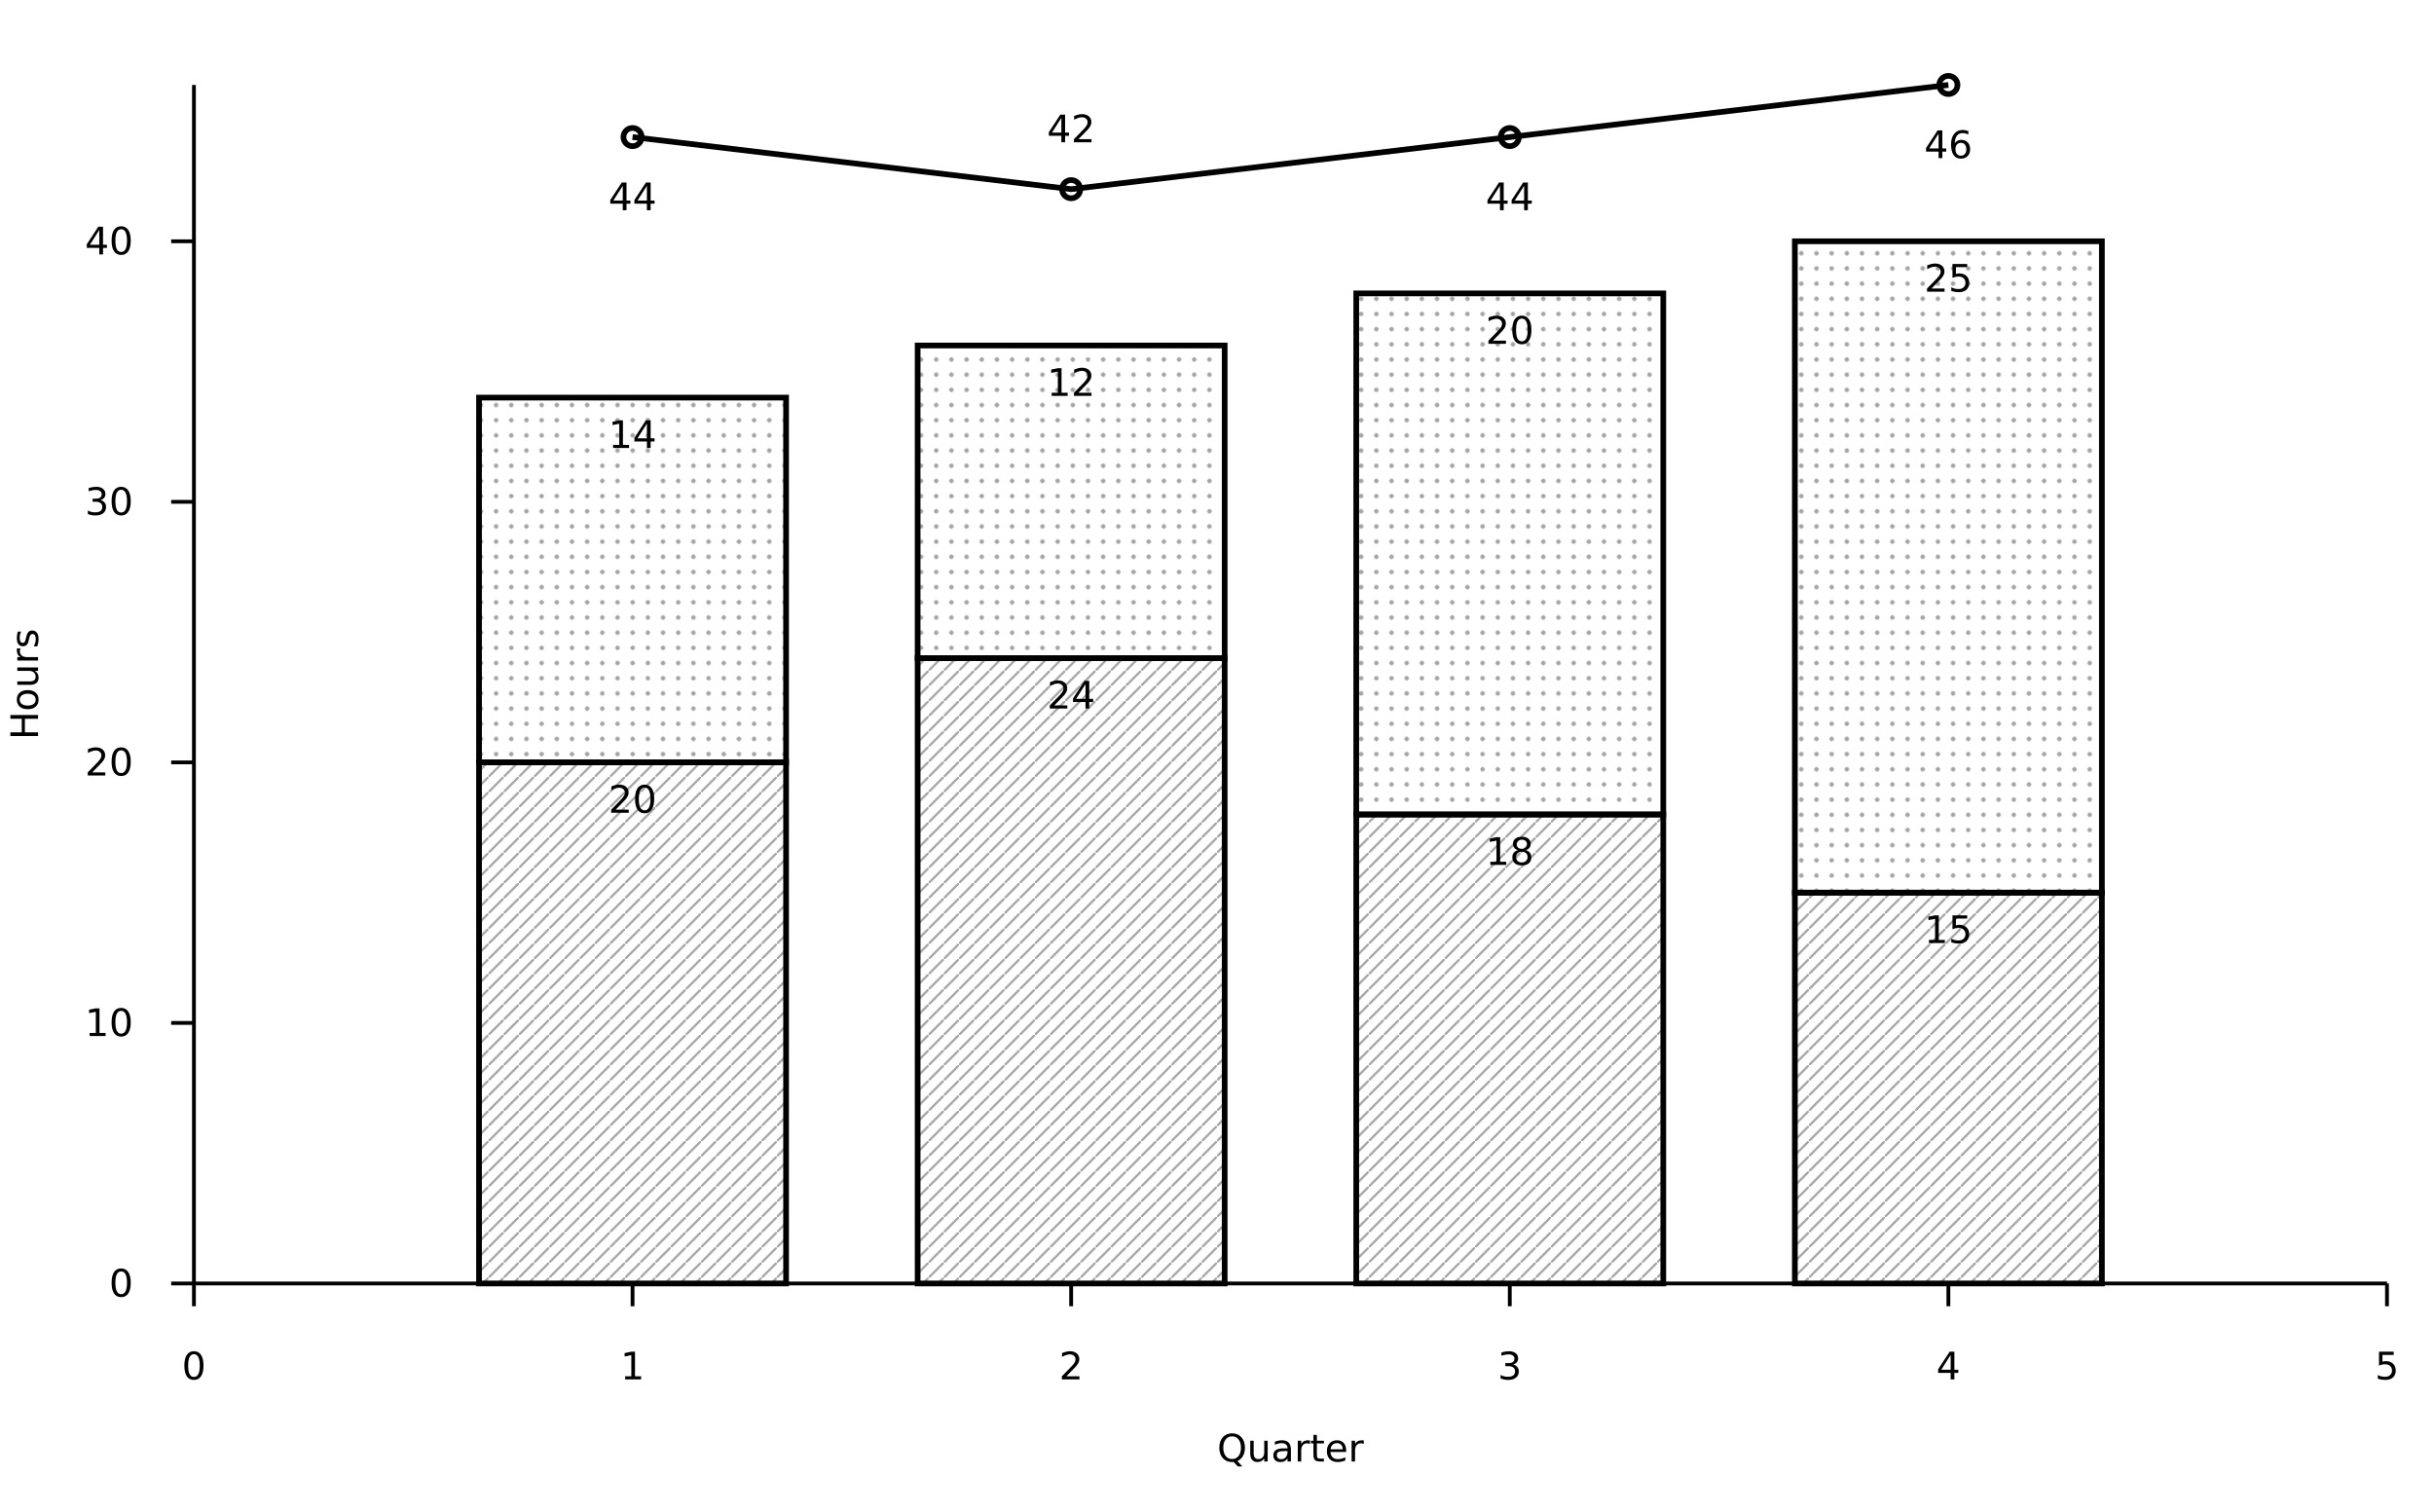
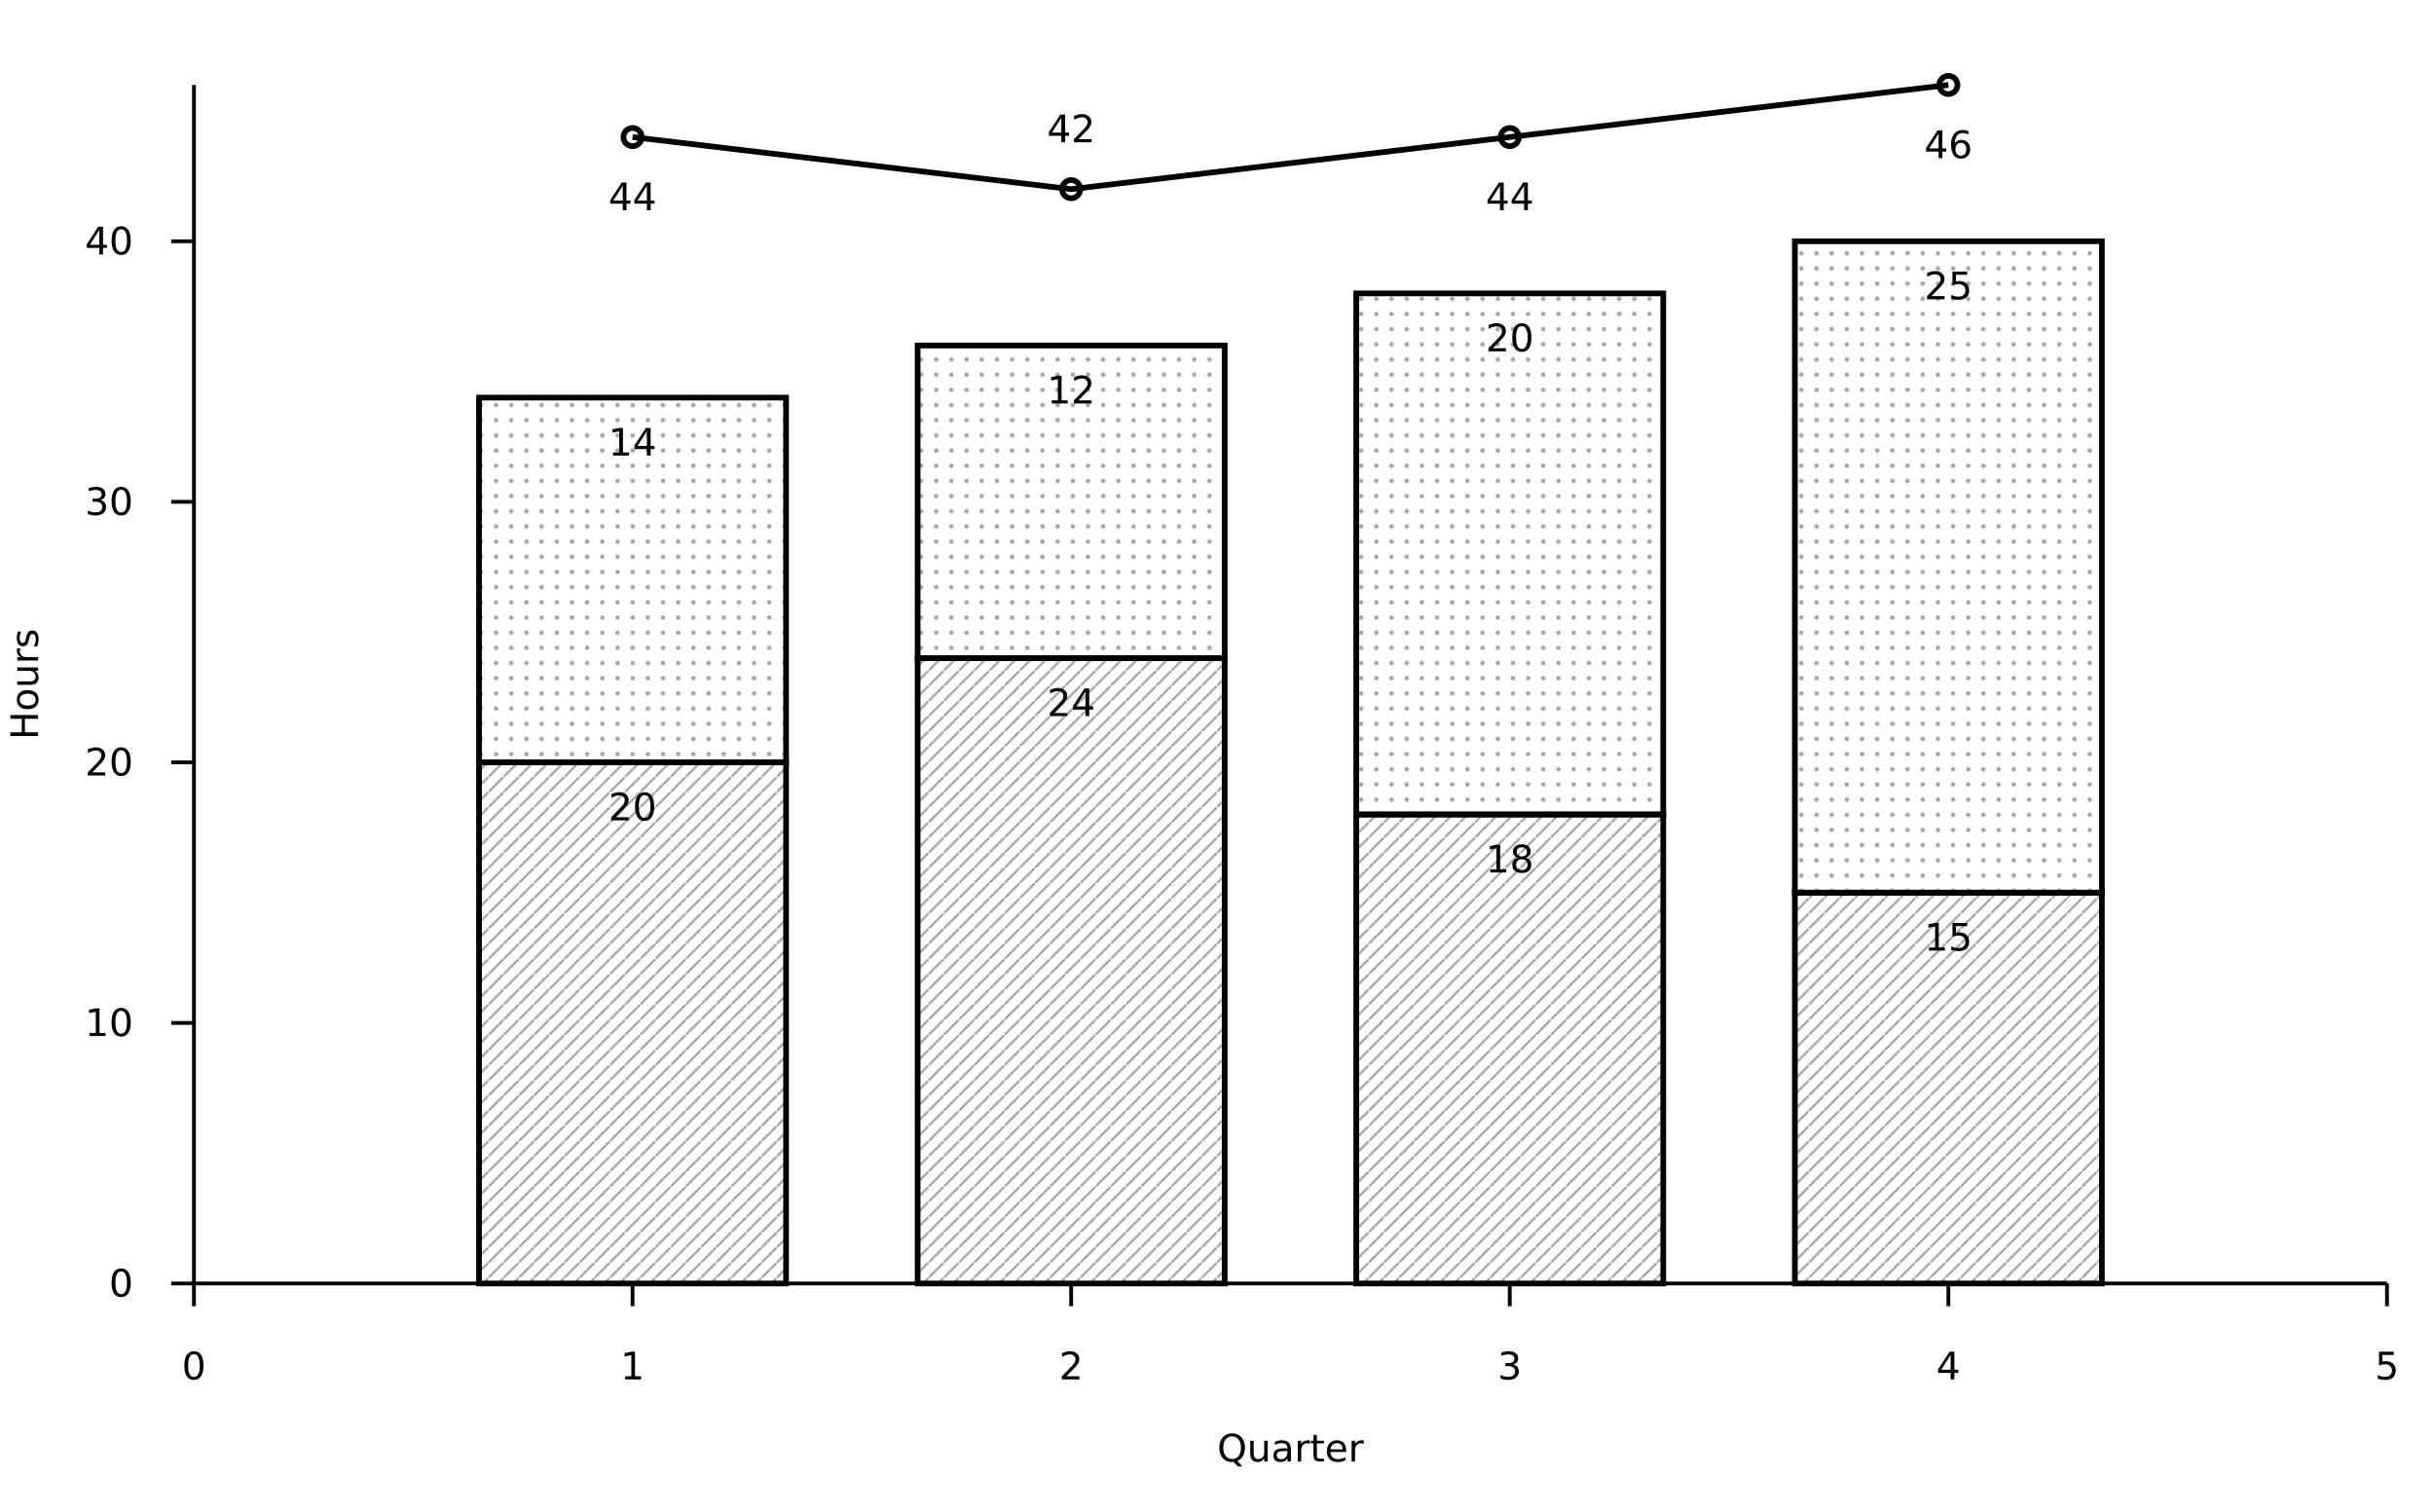
- <svg xmlns="http://www.w3.org/2000/svg" viewBox="-0.75 -0.75 641.5 398.3" role="img" aria-labelledby="dseaf641cb79-title dseaf641cb79-desc">
+ <svg xmlns="http://www.w3.org/2000/svg" viewBox="-0.75 -0.75 641.5 398.3" role="img" aria-labelledby="dsdd331dce22-title dsdd331dce22-desc">
  <defs>
-     <pattern id="dseaf641cb79-dots" width="4" height="4" patternUnits="userSpaceOnUse">
+     <pattern id="dsdd331dce22-dots" width="4" height="4" patternUnits="userSpaceOnUse">
      <circle cx="2" cy="2" r="0.6" fill="currentColor" fill-opacity="0.35" />
    </pattern>
-     <pattern id="dseaf641cb79-hatch" width="4" height="4" patternUnits="userSpaceOnUse">
+     <pattern id="dsdd331dce22-hatch" width="4" height="4" patternUnits="userSpaceOnUse">
      <path d="M 0 4 L 4 0" stroke="currentColor" stroke-width="0.6" stroke-opacity="0.35" />
    </pattern>
  </defs>
-   <polygon points="125.504,200.18 206.424,200.18 206.424,337.519 125.504,337.519" fill="url(#dseaf641cb79-hatch)" stroke="currentColor" stroke-width="1.5" />
-   <polygon points="241.103,172.713 322.022,172.713 322.022,337.519 241.103,337.519" fill="url(#dseaf641cb79-hatch)" stroke="currentColor" stroke-width="1.5" />
-   <polygon points="356.702,213.914 437.621,213.914 437.621,337.519 356.702,337.519" fill="url(#dseaf641cb79-hatch)" stroke="currentColor" stroke-width="1.5" />
-   <polygon points="472.301,234.515 553.22,234.515 553.22,337.519 472.301,337.519" fill="url(#dseaf641cb79-hatch)" stroke="currentColor" stroke-width="1.5" />
-   <polygon points="125.504,104.044 206.424,104.044 206.424,200.18 125.504,200.18" fill="url(#dseaf641cb79-dots)" stroke="currentColor" stroke-width="1.5" />
-   <polygon points="241.103,90.31 322.022,90.31 322.022,172.713 241.103,172.713" fill="url(#dseaf641cb79-dots)" stroke="currentColor" stroke-width="1.5" />
-   <polygon points="356.702,76.576 437.621,76.576 437.621,213.914 356.702,213.914" fill="url(#dseaf641cb79-dots)" stroke="currentColor" stroke-width="1.5" />
-   <polygon points="472.301,62.842 553.22,62.842 553.22,234.515 472.301,234.515" fill="url(#dseaf641cb79-dots)" stroke="currentColor" stroke-width="1.5" />
+   <polygon points="125.504,200.18 206.424,200.18 206.424,337.519 125.504,337.519" fill="url(#dsdd331dce22-hatch)" stroke="currentColor" stroke-width="1.5" />
+   <polygon points="241.103,172.713 322.022,172.713 322.022,337.519 241.103,337.519" fill="url(#dsdd331dce22-hatch)" stroke="currentColor" stroke-width="1.5" />
+   <polygon points="356.702,213.914 437.621,213.914 437.621,337.519 356.702,337.519" fill="url(#dsdd331dce22-hatch)" stroke="currentColor" stroke-width="1.5" />
+   <polygon points="472.301,234.515 553.22,234.515 553.22,337.519 472.301,337.519" fill="url(#dsdd331dce22-hatch)" stroke="currentColor" stroke-width="1.5" />
+   <polygon points="125.504,104.044 206.424,104.044 206.424,200.18 125.504,200.18" fill="url(#dsdd331dce22-dots)" stroke="currentColor" stroke-width="1.5" />
+   <polygon points="241.103,90.31 322.022,90.31 322.022,172.713 241.103,172.713" fill="url(#dsdd331dce22-dots)" stroke="currentColor" stroke-width="1.5" />
+   <polygon points="356.702,76.576 437.621,76.576 437.621,213.914 356.702,213.914" fill="url(#dsdd331dce22-dots)" stroke="currentColor" stroke-width="1.5" />
+   <polygon points="472.301,62.842 553.22,62.842 553.22,234.515 472.301,234.515" fill="url(#dsdd331dce22-dots)" stroke="currentColor" stroke-width="1.5" />
  <path d="M 50.365 21.641 L 50.365 337.519" fill="none" stroke="currentColor" stroke-width="1" />
  <path d="M 50.365 337.519 L 628.359 337.519" fill="none" stroke="currentColor" stroke-width="1" />
  <path d="M 50.365 337.519 L 50.365 343.519" fill="none" stroke="currentColor" stroke-width="1" />
  <path d="M 165.964 337.519 L 165.964 343.519" fill="none" stroke="currentColor" stroke-width="1" />
  <path d="M 281.563 337.519 L 281.563 343.519" fill="none" stroke="currentColor" stroke-width="1" />
  <path d="M 397.162 337.519 L 397.162 343.519" fill="none" stroke="currentColor" stroke-width="1" />
  <path d="M 512.761 337.519 L 512.761 343.519" fill="none" stroke="currentColor" stroke-width="1" />
  <path d="M 628.359 337.519 L 628.359 343.519" fill="none" stroke="currentColor" stroke-width="1" />
  <path d="M 44.365 337.519 L 50.365 337.519" fill="none" stroke="currentColor" stroke-width="1" />
  <path d="M 44.365 268.85 L 50.365 268.85" fill="none" stroke="currentColor" stroke-width="1" />
  <path d="M 44.365 200.18 L 50.365 200.18" fill="none" stroke="currentColor" stroke-width="1" />
  <path d="M 44.365 131.511 L 50.365 131.511" fill="none" stroke="currentColor" stroke-width="1" />
  <path d="M 44.365 62.842 L 50.365 62.842" fill="none" stroke="currentColor" stroke-width="1" />
  <text x="50.365" y="362.801" font-family="'DejaVu Sans', sans-serif" font-size="10" fill="currentColor" text-anchor="middle">0</text>
  <text x="165.964" y="362.801" font-family="'DejaVu Sans', sans-serif" font-size="10" fill="currentColor" text-anchor="middle">1</text>
  <text x="281.563" y="362.801" font-family="'DejaVu Sans', sans-serif" font-size="10" fill="currentColor" text-anchor="middle">2</text>
  <text x="397.162" y="362.801" font-family="'DejaVu Sans', sans-serif" font-size="10" fill="currentColor" text-anchor="middle">3</text>
  <text x="512.761" y="362.801" font-family="'DejaVu Sans', sans-serif" font-size="10" fill="currentColor" text-anchor="middle">4</text>
  <text x="628.359" y="362.801" font-family="'DejaVu Sans', sans-serif" font-size="10" fill="currentColor" text-anchor="middle">5</text>
  <text x="34.365" y="340.981" font-family="'DejaVu Sans', sans-serif" font-size="10" fill="currentColor" text-anchor="end">0</text>
  <text x="34.365" y="272.312" font-family="'DejaVu Sans', sans-serif" font-size="10" fill="currentColor" text-anchor="end">10</text>
  <text x="34.365" y="203.642" font-family="'DejaVu Sans', sans-serif" font-size="10" fill="currentColor" text-anchor="end">20</text>
  <text x="34.365" y="134.973" font-family="'DejaVu Sans', sans-serif" font-size="10" fill="currentColor" text-anchor="end">30</text>
  <text x="34.365" y="66.304" font-family="'DejaVu Sans', sans-serif" font-size="10" fill="currentColor" text-anchor="end">40</text>
  <text x="339.362" y="384.442" font-family="'DejaVu Sans', sans-serif" font-size="10" fill="currentColor" text-anchor="middle">Quarter</text>
  <text x="9.282" y="179.58" font-family="'DejaVu Sans', sans-serif" font-size="10" fill="currentColor" text-anchor="middle" transform="rotate(-90 9.282 179.58)">Hours</text>
-   <text x="165.964" y="213.463" font-family="'DejaVu Sans', sans-serif" font-size="10" fill="currentColor" text-anchor="middle">20</text>
-   <text x="281.563" y="185.995" font-family="'DejaVu Sans', sans-serif" font-size="10" fill="currentColor" text-anchor="middle">24</text>
-   <text x="397.162" y="227.196" font-family="'DejaVu Sans', sans-serif" font-size="10" fill="currentColor" text-anchor="middle">18</text>
-   <text x="512.761" y="247.797" font-family="'DejaVu Sans', sans-serif" font-size="10" fill="currentColor" text-anchor="middle">15</text>
-   <text x="165.964" y="117.326" font-family="'DejaVu Sans', sans-serif" font-size="10" fill="currentColor" text-anchor="middle">14</text>
-   <text x="281.563" y="103.592" font-family="'DejaVu Sans', sans-serif" font-size="10" fill="currentColor" text-anchor="middle">12</text>
-   <text x="397.162" y="89.858" font-family="'DejaVu Sans', sans-serif" font-size="10" fill="currentColor" text-anchor="middle">20</text>
-   <text x="512.761" y="76.124" font-family="'DejaVu Sans', sans-serif" font-size="10" fill="currentColor" text-anchor="middle">25</text>
+   <text x="165.964" y="215.463" font-family="'DejaVu Sans', sans-serif" font-size="10" fill="currentColor" text-anchor="middle">20</text>
+   <text x="281.563" y="187.995" font-family="'DejaVu Sans', sans-serif" font-size="10" fill="currentColor" text-anchor="middle">24</text>
+   <text x="397.162" y="229.196" font-family="'DejaVu Sans', sans-serif" font-size="10" fill="currentColor" text-anchor="middle">18</text>
+   <text x="512.761" y="249.797" font-family="'DejaVu Sans', sans-serif" font-size="10" fill="currentColor" text-anchor="middle">15</text>
+   <text x="165.964" y="119.326" font-family="'DejaVu Sans', sans-serif" font-size="10" fill="currentColor" text-anchor="middle">14</text>
+   <text x="281.563" y="105.592" font-family="'DejaVu Sans', sans-serif" font-size="10" fill="currentColor" text-anchor="middle">12</text>
+   <text x="397.162" y="91.858" font-family="'DejaVu Sans', sans-serif" font-size="10" fill="currentColor" text-anchor="middle">20</text>
+   <text x="512.761" y="78.124" font-family="'DejaVu Sans', sans-serif" font-size="10" fill="currentColor" text-anchor="middle">25</text>
  <path d="M 165.964 35.374 L 281.563 49.108 L 397.162 35.374 L 512.761 21.641" fill="none" stroke="currentColor" stroke-width="1.5" />
  <ellipse cx="165.964" cy="35.374" rx="2.4" ry="2.4" fill="none" stroke="currentColor" stroke-width="1.5" />
  <ellipse cx="281.563" cy="49.108" rx="2.4" ry="2.4" fill="none" stroke="currentColor" stroke-width="1.5" />
  <ellipse cx="397.162" cy="35.374" rx="2.4" ry="2.4" fill="none" stroke="currentColor" stroke-width="1.5" />
  <ellipse cx="512.761" cy="21.641" rx="2.4" ry="2.4" fill="none" stroke="currentColor" stroke-width="1.5" />
  <text x="165.964" y="54.657" font-family="'DejaVu Sans', sans-serif" font-size="10" fill="currentColor" text-anchor="middle">44</text>
  <text x="281.563" y="36.75" font-family="'DejaVu Sans', sans-serif" font-size="10" fill="currentColor" text-anchor="middle">42</text>
  <text x="397.162" y="54.657" font-family="'DejaVu Sans', sans-serif" font-size="10" fill="currentColor" text-anchor="middle">44</text>
  <text x="512.761" y="40.923" font-family="'DejaVu Sans', sans-serif" font-size="10" fill="currentColor" text-anchor="middle">46</text>
</svg>
